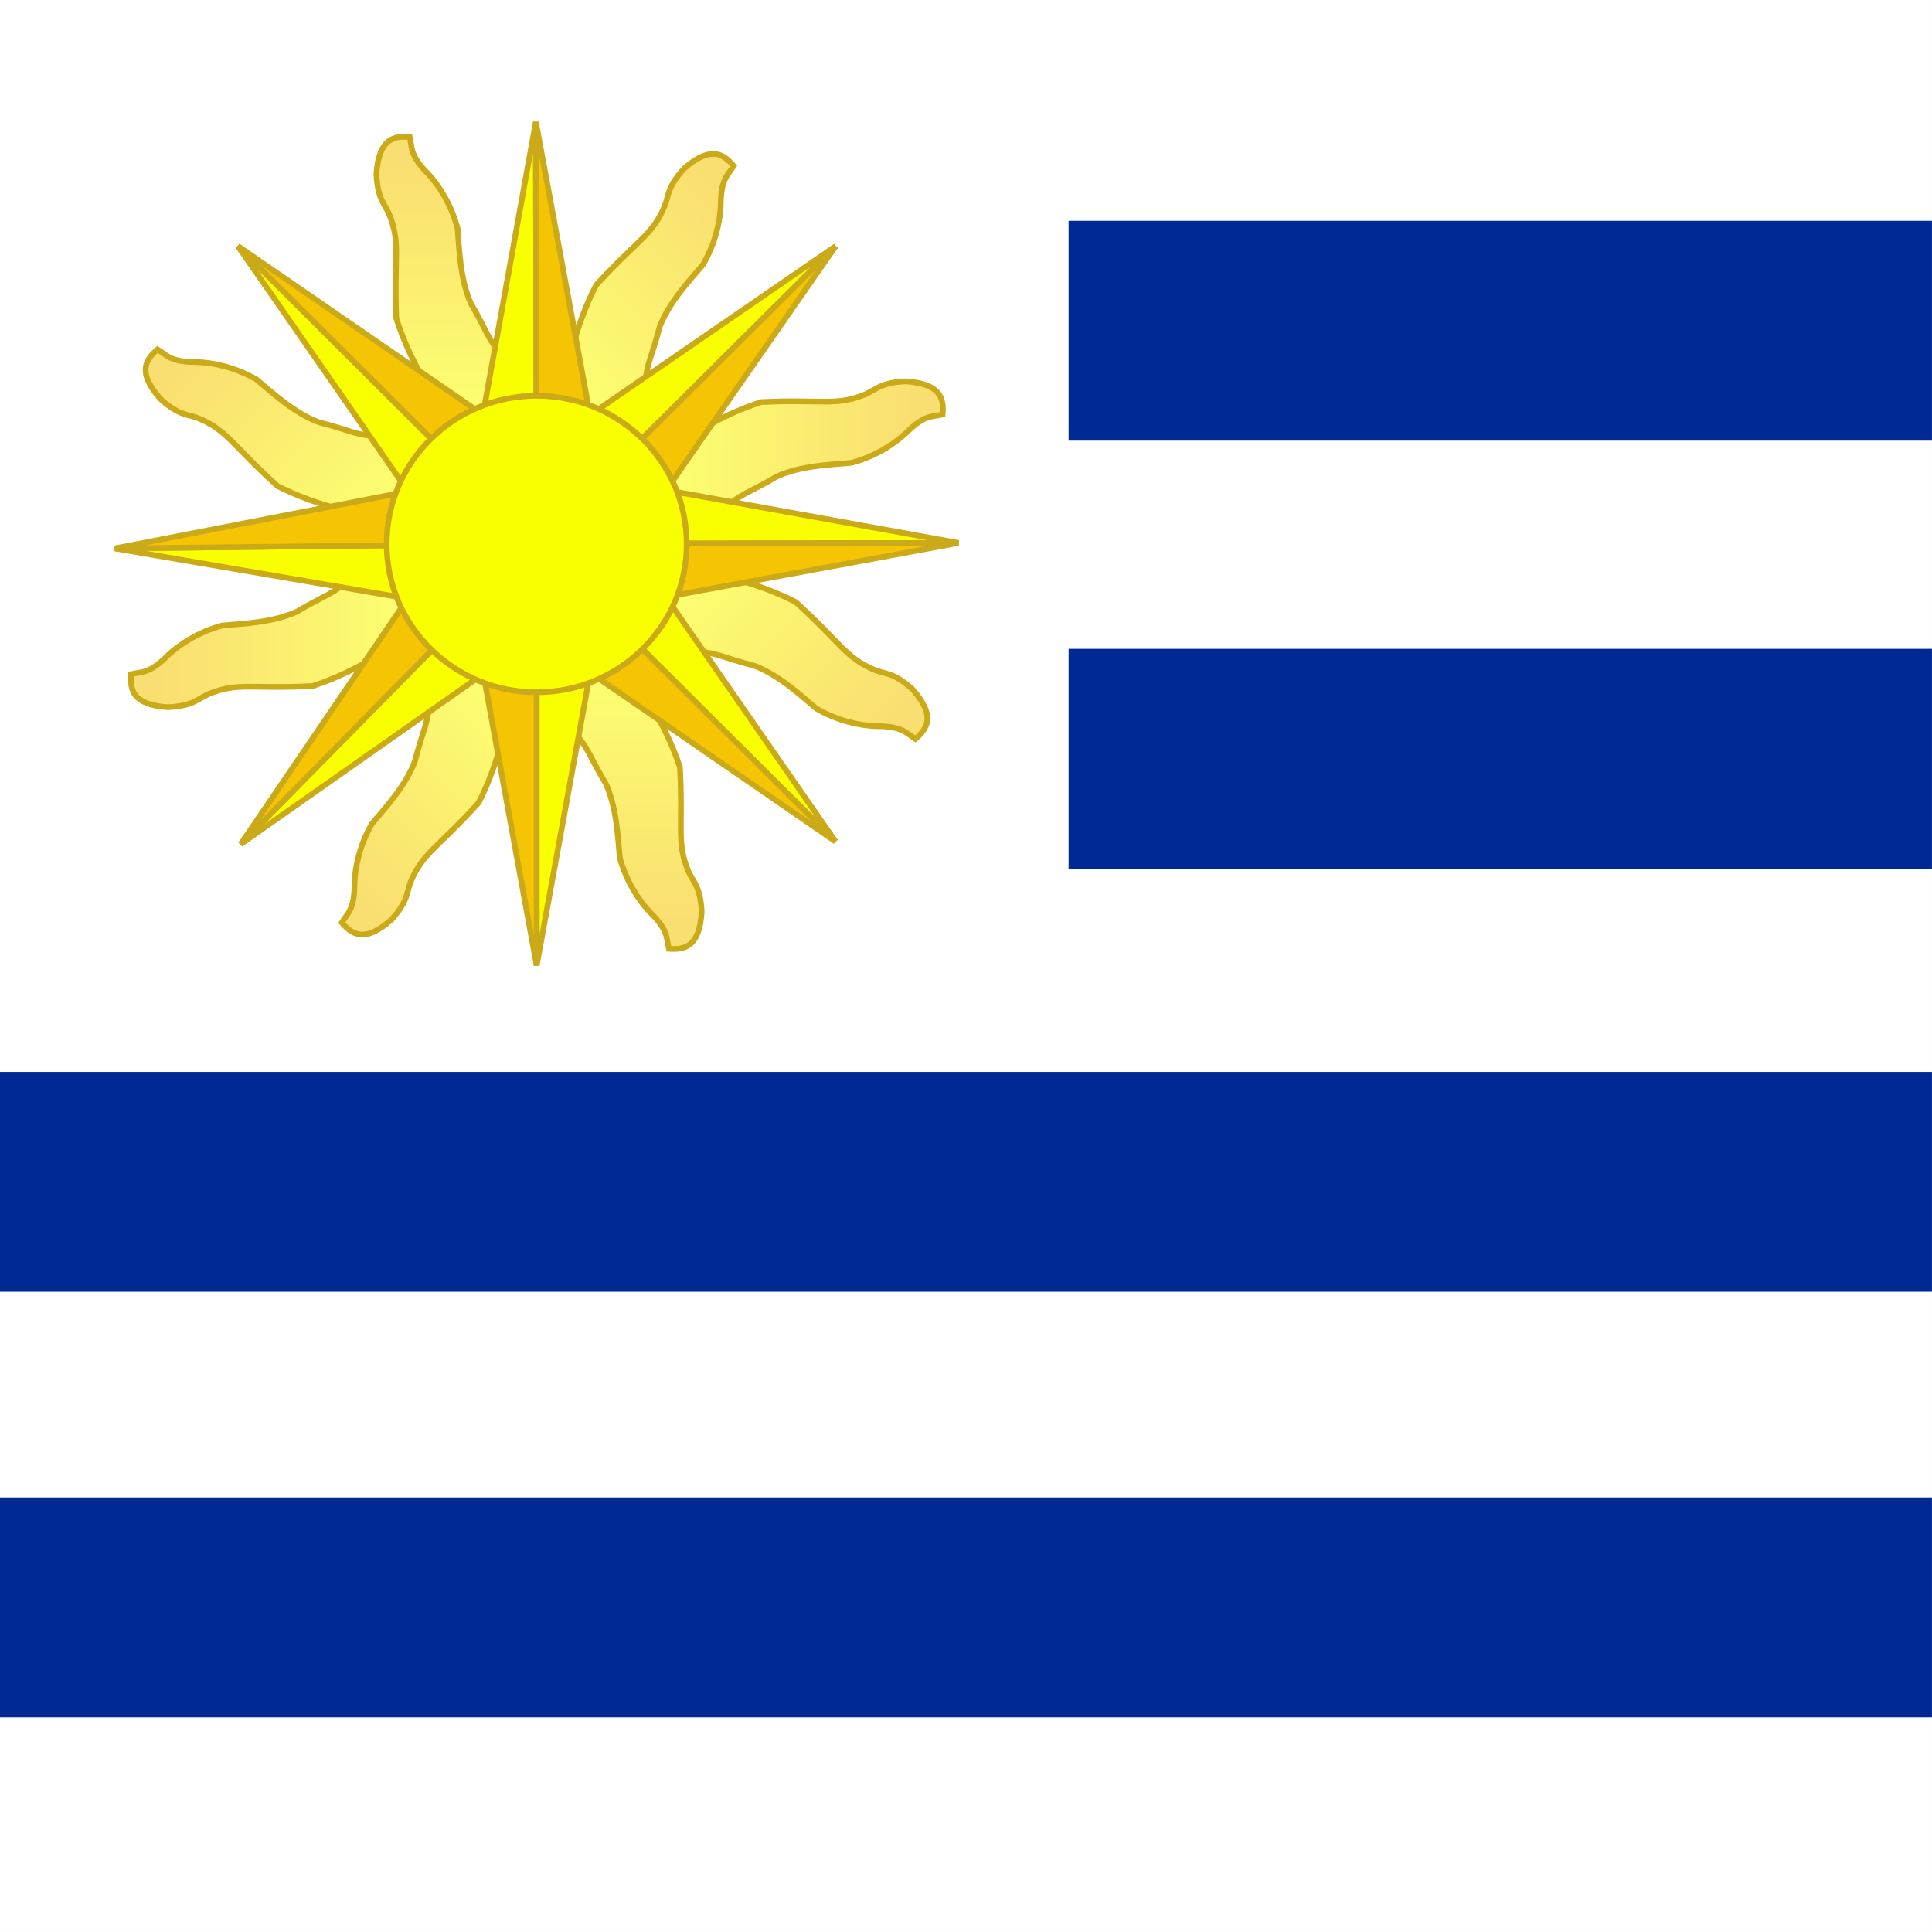
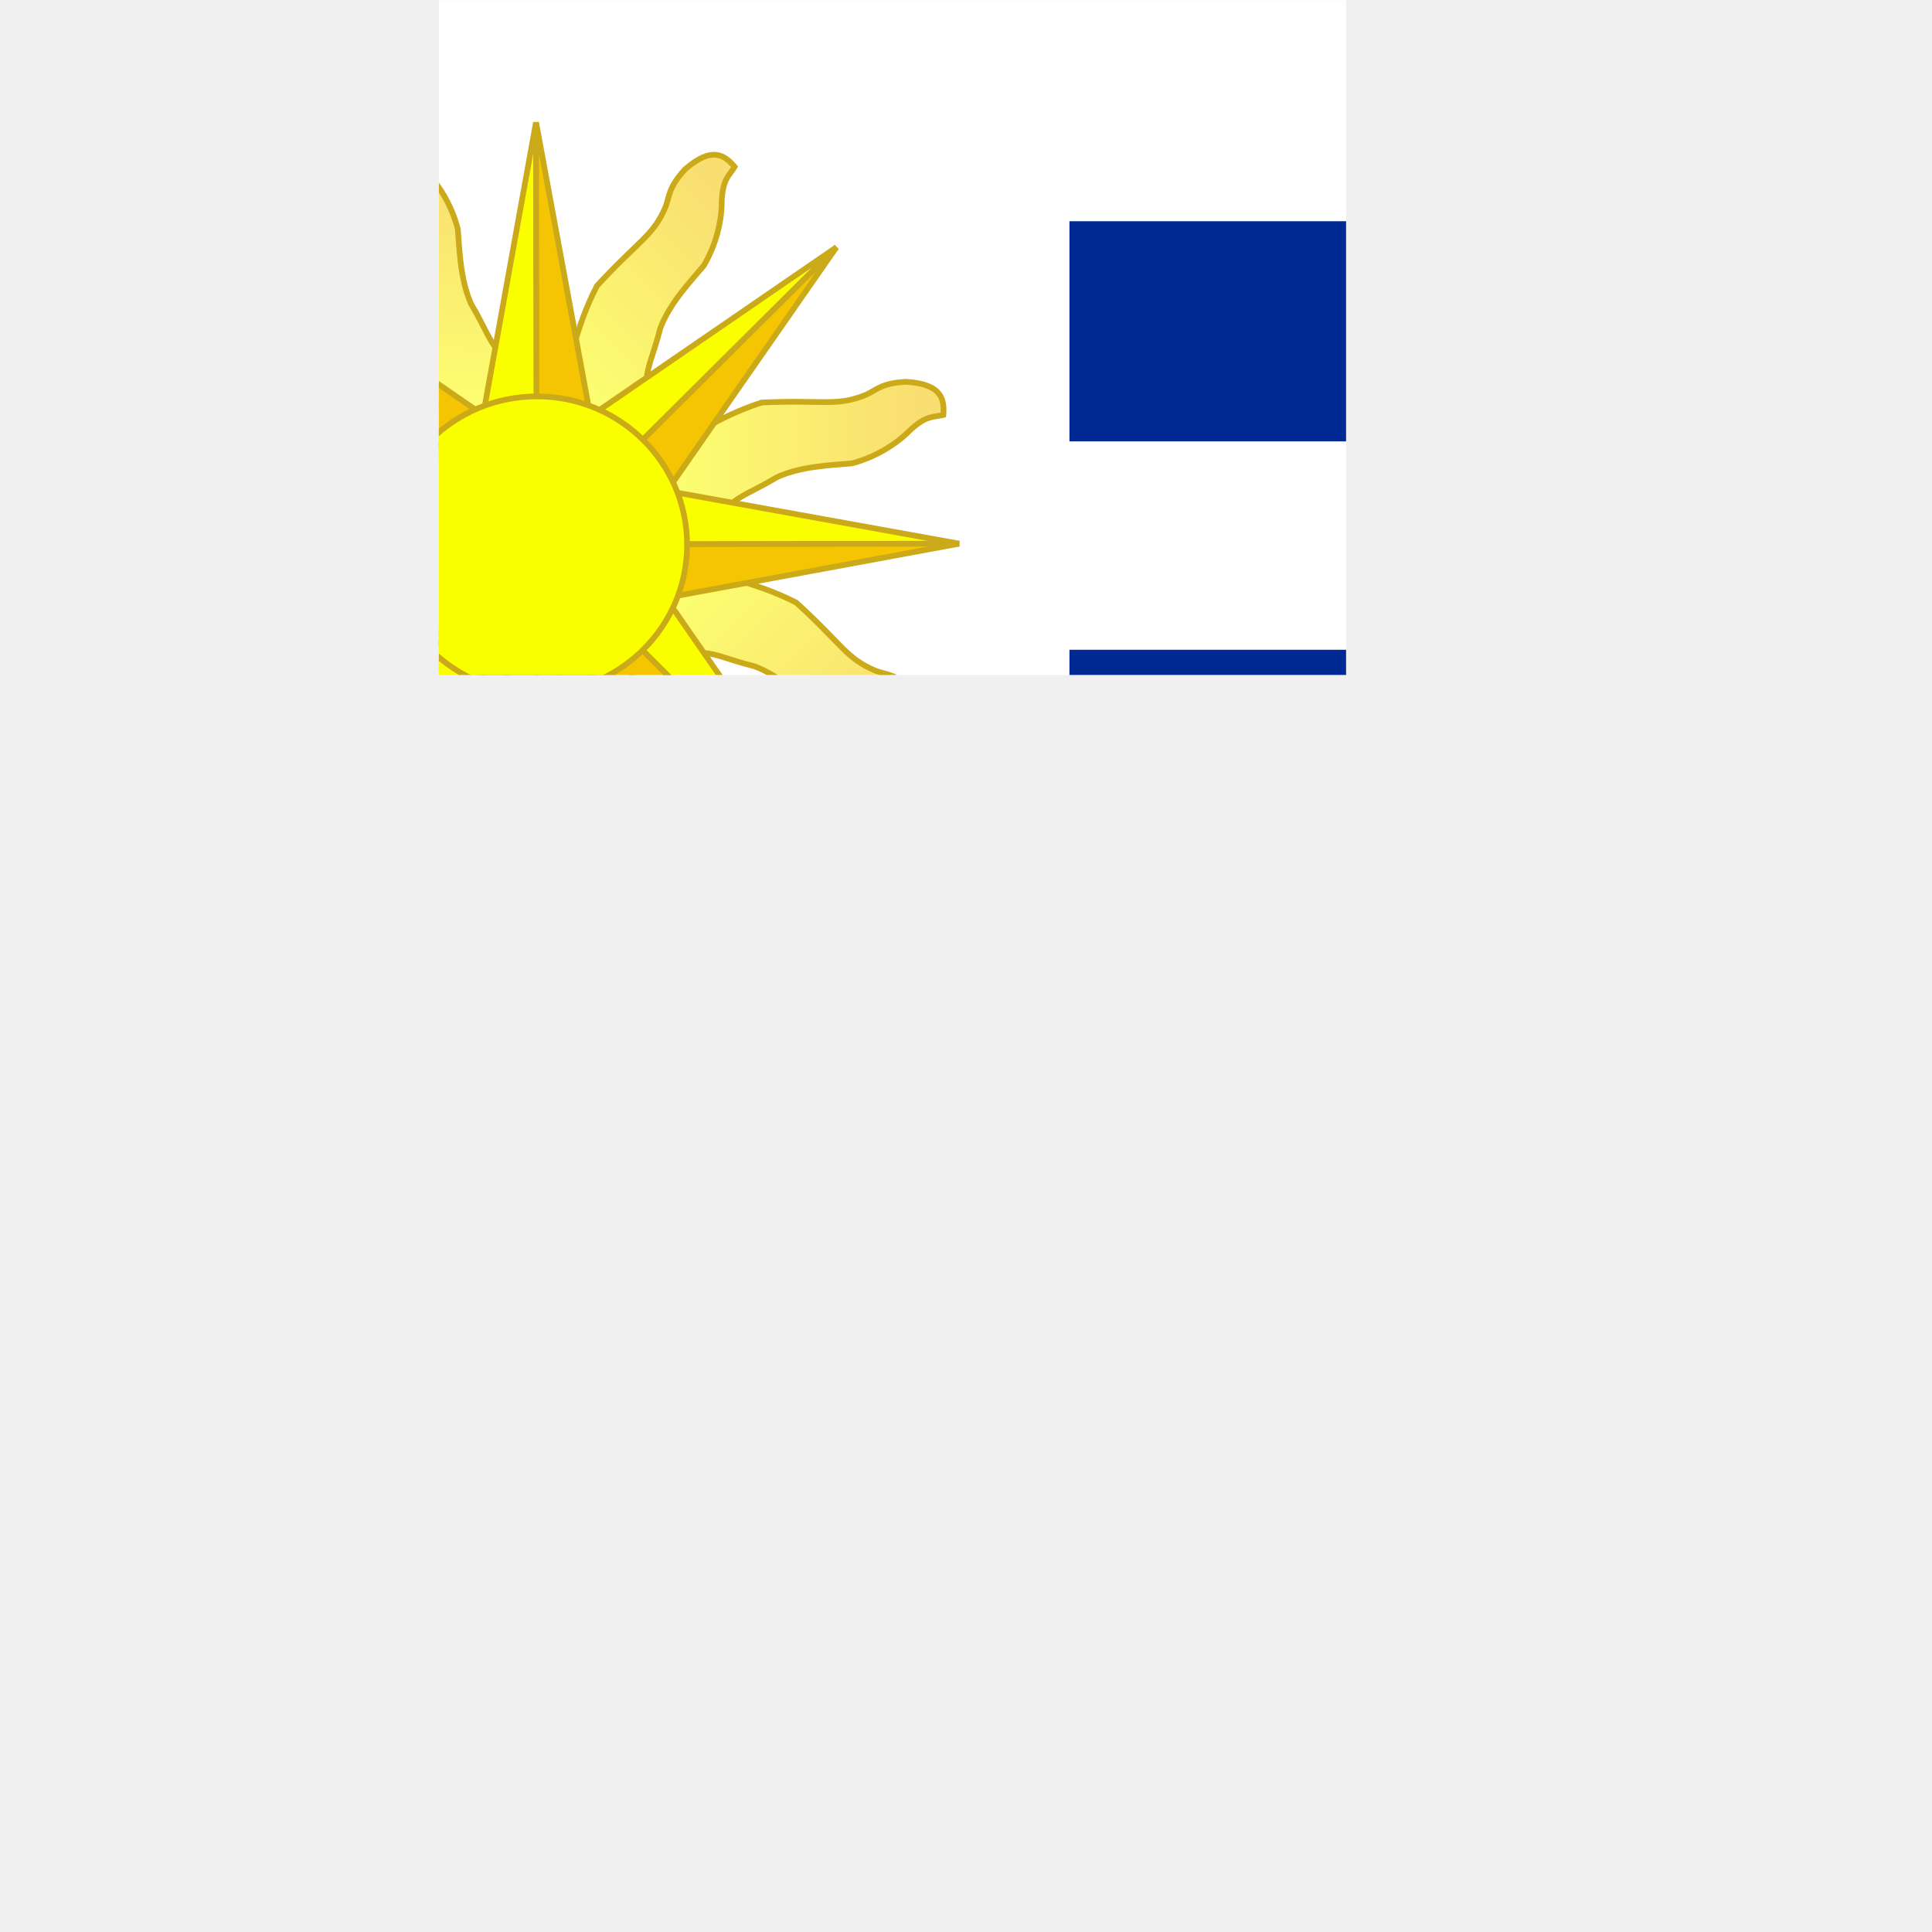
- <svg xmlns="http://www.w3.org/2000/svg" xmlns:xlink="http://www.w3.org/1999/xlink" id="svg832" height="512" width="512" version="1.0" y="0" x="0">
-   <defs id="defs834">
-     <linearGradient id="linearGradient583">
-       <stop id="stop584" stop-color="#faff00" offset="0" />
-       <stop id="stop585" stop-color="#f5c402" offset="1" />
+ <svg xmlns="http://www.w3.org/2000/svg" xmlns:xlink="http://www.w3.org/1999/xlink" height="512" width="512" version="1">
+   <defs>
+     <linearGradient id="a">
+       <stop stop-color="#faff00" offset="0" />
+       <stop stop-color="#f5c402" offset="1" />
    </linearGradient>
-     <linearGradient id="linearGradient6024" y2="459.27" xlink:href="#linearGradient583" gradientUnits="userSpaceOnUse" x2="123.79" gradientTransform="scale(.72665 1.3762)" y1="360.52" x1="123.79" />
-     <clipPath id="clipPath6042" clipPathUnits="userSpaceOnUse">
-       <rect id="rect6044" fill-opacity="0.67" height="496.74" width="496.74" y="-.339" x="-.143" />
+     <linearGradient id="c" y2="459.27" xlink:href="#a" gradientUnits="userSpaceOnUse" x2="123.79" gradientTransform="scale(.727 1.376)" y1="360.52" x1="123.79" />
+     <clipPath id="b">
+       <rect fill-opacity=".67" height="496.74" width="496.74" y="-.339" x="-.143" />
    </clipPath>
  </defs>
-   <g id="flag" clip-path="url(#clipPath6042)" transform="matrix(1.0307 0 0 1.0307 .14744 .34958)">
-     <g id="g594" fill-rule="evenodd" transform="matrix(.46905 0 0 .46905 112.73 -59.885)">
-       <rect id="rect741" height="1059" width="1587" y="126.95" x="-240.65" stroke-width="1pt" fill="#fff" />
-       <path id="path593" d="m101.66 488.82c9.641 18.113 21.855 33.027 30.418 58.686 1.846 34.313-2.07 40.849 4.635 57.059 2.696 5.929 6.544 8.378 7.285 22.123-1.146 19.675-9.645 20.899-18 20.359-1.5-6.043-0.002-9.946-10.648-20.357-5.765-6.161-12.613-16.348-16.234-29.493-1.127-12.074-1.758-27.767-7.786-40.892-8.674-14.17-9.97-21.069-18.211-28.491-8.486-9.873-8.002-13.336-12.65-24.094 11.39-18.449 22.187-20.33 41.192-14.9z" fill-opacity=".561" transform="matrix(-.70971 .70449 -.70449 -.70971 390.96 688.93)" stroke="#cbaa19" stroke-width="3.125" fill="url(#linearGradient6024)" />
-       <path id="path591" d="m101.66 488.82c9.641 18.113 21.855 33.027 30.418 58.686 1.846 34.313-2.07 40.849 4.635 57.059 2.696 5.929 6.544 8.378 7.285 22.123-1.146 19.675-9.645 20.899-18 20.359-1.5-6.043-0.002-9.946-10.648-20.357-5.765-6.161-12.613-16.348-16.234-29.493-1.127-12.074-1.758-27.767-7.786-40.892-8.674-14.17-9.97-21.069-18.211-28.491-8.486-9.873-8.002-13.336-12.65-24.094 11.39-18.449 22.187-20.33 41.192-14.9z" fill-opacity=".561" transform="matrix(-.99992 -.012937 .012937 -.99992 101.58 850.68)" stroke="#cbaa19" stroke-width="3.125" fill="url(#linearGradient6024)" />
-       <path id="path590" d="m101.66 488.82c9.641 18.113 21.855 33.027 30.418 58.686 1.846 34.313-2.07 40.849 4.635 57.059 2.696 5.929 6.544 8.378 7.285 22.123-1.146 19.675-9.645 20.899-18 20.359-1.5-6.043-0.002-9.946-10.648-20.357-5.765-6.161-12.613-16.348-16.234-29.493-1.127-12.074-1.758-27.767-7.786-40.892-8.674-14.17-9.97-21.069-18.211-28.491-8.486-9.873-8.002-13.336-12.65-24.094 11.39-18.449 22.187-20.33 41.192-14.9z" fill-opacity=".561" transform="matrix(-.69945 -.71468 .71468 -.69945 -212.76 760.55)" stroke="#cbaa19" stroke-width="3.125" fill="url(#linearGradient6024)" />
-       <path id="path589" d="m101.66 488.82c9.641 18.113 21.855 33.027 30.418 58.686 1.846 34.313-2.07 40.849 4.635 57.059 2.696 5.929 6.544 8.378 7.285 22.123-1.146 19.675-9.645 20.899-18 20.359-1.5-6.043-0.002-9.946-10.648-20.357-5.765-6.161-12.613-16.348-16.234-29.493-1.127-12.074-1.758-27.767-7.786-40.892-8.674-14.17-9.97-21.069-18.211-28.491-8.486-9.873-8.002-13.336-12.65-24.094 11.39-18.449 22.187-20.33 41.192-14.9z" fill-opacity=".561" transform="matrix(.0071712 -.99997 .99997 .0071712 -371.84 475.5)" stroke="#cbaa19" stroke-width="3.125" fill="url(#linearGradient6024)" />
-       <path id="path587" d="m101.66 488.82c9.641 18.113 21.855 33.027 30.418 58.686 1.846 34.313-2.07 40.849 4.635 57.059 2.696 5.929 6.544 8.378 7.285 22.123-1.146 19.675-9.645 20.899-18 20.359-1.5-6.043-0.002-9.946-10.648-20.357-5.765-6.161-12.613-16.348-16.234-29.493-1.127-12.074-1.758-27.767-7.786-40.892-8.674-14.17-9.97-21.069-18.211-28.491-8.486-9.873-8.002-13.336-12.65-24.094 11.39-18.449 22.187-20.33 41.192-14.9z" fill-opacity=".561" transform="matrix(.71126 -.70293 .70293 .71126 -283.29 160.35)" stroke="#cbaa19" stroke-width="3.125" fill="url(#linearGradient6024)" />
-       <path id="path595" d="m101.66 488.82c9.641 18.113 21.855 33.027 30.418 58.686 1.846 34.313-2.07 40.849 4.635 57.059 2.696 5.929 6.544 8.378 7.285 22.123-1.146 19.675-9.645 20.899-18 20.359-1.5-6.043-0.002-9.946-10.648-20.357-5.765-6.161-12.613-16.348-16.234-29.493-1.127-12.074-1.758-27.767-7.786-40.892-8.674-14.17-9.97-21.069-18.211-28.491-8.486-9.873-8.002-13.336-12.65-24.094 11.39-18.449 22.187-20.33 41.192-14.9z" fill-opacity=".561" transform="matrix(.70345 .71074 -.71074 .70345 317.95 87.982)" stroke="#cbaa19" stroke-width="3.125" fill="url(#linearGradient6024)" />
-       <path id="path594" d="m101.66 488.82c9.641 18.113 21.855 33.027 30.418 58.686 1.846 34.313-2.07 40.849 4.635 57.059 2.696 5.929 6.544 8.378 7.285 22.123-1.146 19.675-9.645 20.899-18 20.359-1.5-6.043-0.002-9.946-10.648-20.357-5.765-6.161-12.613-16.348-16.234-29.493-1.127-12.074-1.758-27.767-7.786-40.892-8.674-14.17-9.97-21.069-18.211-28.491-8.486-9.873-8.002-13.336-12.65-24.094 11.39-18.449 22.187-20.33 41.192-14.9z" fill-opacity=".561" transform="matrix(-.0043019 .99999 -.99999 -.0043019 478.78 373.3)" stroke="#cbaa19" stroke-width="3.125" fill="url(#linearGradient6024)" />
-       <rect id="rect845" height="120.52" width="1001.2" y="247.98" x="345.13" stroke-width="1pt" fill="#002993" />
-       <rect id="rect846" height="120.52" width="1001.2" y="482.62" x="345.13" stroke-width="1pt" fill="#002993" />
-       <path id="path613" d="m101.66 488.82c9.641 18.113 21.855 33.027 30.418 58.686 1.846 34.313-2.07 40.849 4.635 57.059 2.696 5.929 6.544 8.378 7.285 22.123-1.146 19.675-9.645 20.899-18 20.359-1.5-6.043-0.002-9.946-10.648-20.357-5.765-6.161-12.613-16.348-16.234-29.493-1.127-12.074-1.758-27.767-7.786-40.892-8.674-14.17-9.97-21.069-18.211-28.491-8.486-9.873-8.002-13.336-12.65-24.094 11.39-18.449 22.187-20.33 41.192-14.9z" fill-opacity=".561" stroke="#cbaa19" stroke-width="3.125" fill="url(#linearGradient6024)" />
-       <rect id="rect847" height="120.52" width="1587" y="714.54" x="-240.65" stroke-width="1pt" fill="#002993" />
-       <rect id="rect848" height="120.52" width="1587" y="947.82" x="-240.65" stroke-width="1pt" fill="#002993" />
-       <path id="path585" d="m82.66 496.87-29.119 159.36v-159.36h29.119z" stroke="#cbaa19" stroke-linecap="round" stroke-width="3.125" fill="#faff00" />
-       <path id="path588" d="m82.66 496.87-29.119 159.36v-159.36h29.119z" transform="matrix(-1 0 0 1 107.08 -.00048828)" stroke="#cbaa19" stroke-width="3.125" fill="#f5c402" />
-       <path id="path596" d="m82.66 496.87-29.119 159.36v-159.36h29.119z" transform="matrix(.70581 -.7084 .7084 .70581 -285.33 162.96)" stroke="#cbaa19" stroke-linecap="round" stroke-width="3.125" fill="#faff00" />
-       <path id="path597" d="m82.66 496.87-29.119 159.36v-159.36h29.119z" transform="matrix(-.70581 .7084 .7084 .70581 -209.75 87.104)" stroke="#cbaa19" stroke-width="3.125" fill="#f5c402" />
-       <path id="path598" d="m82.66 496.87-29.119 159.36v-159.36h29.119z" transform="matrix(-.0019282 -1 1 -.0019282 -371.37 479.37)" stroke="#cbaa19" stroke-linecap="round" stroke-width="3.125" fill="#faff00" />
-       <path id="path599" d="m82.66 496.87-29.119 159.36v-159.36h29.119z" transform="matrix(.0019282 1 1 -.0019282 -371.57 372.29)" stroke="#cbaa19" stroke-width="3.125" fill="#f5c402" />
-       <path id="path600" d="m82.66 496.87-29.119 159.36v-159.36h29.119z" transform="matrix(-.70544 -.70877 .70877 -.70544 -209.93 762.78)" stroke="#cbaa19" stroke-linecap="round" stroke-width="3.125" fill="#faff00" />
-       <path id="path601" d="m82.66 496.87-29.119 159.36v-159.36h29.119z" transform="matrix(.70544 .70877 .70877 -.70544 -285.47 686.88)" stroke="#cbaa19" stroke-width="3.125" fill="#f5c402" />
-       <path id="path602" d="m82.66 496.87-29.119 159.36v-159.36h29.119z" transform="matrix(-1 .0019556 -.0019556 -1 107.91 849.92)" stroke="#cbaa19" stroke-linecap="round" stroke-width="3.125" fill="#faff00" />
-       <path id="path603" d="m82.66 496.87-29.119 159.36v-159.36h29.119z" transform="matrix(1 -.0019556 -.0019556 -1 .83117 850.13)" stroke="#cbaa19" stroke-width="3.125" fill="#f5c402" />
-       <path id="path604" d="m82.66 496.87-29.119 159.36v-159.36h29.119z" transform="matrix(-.70577 .70844 -.70844 -.70577 392.42 687.04)" stroke="#cbaa19" stroke-linecap="round" stroke-width="3.125" fill="#faff00" />
-       <path id="path605" d="m82.66 496.87-29.119 159.36v-159.36h29.119z" transform="matrix(.70577 -.70844 -.70844 -.70577 316.85 762.9)" stroke="#cbaa19" stroke-width="3.125" fill="#f5c402" />
-       <path id="path606" d="m82.66 496.87-29.119 159.36v-159.36h29.119z" transform="matrix(.011057 .99994 -.99994 .011057 477.93 366.77)" stroke="#cbaa19" stroke-linecap="round" stroke-width="3.125" fill="#faff00" />
-       <path id="path607" d="m82.66 496.87-29.119 159.36v-159.36h29.119z" transform="matrix(-.011057 -.99994 -.99994 .011057 479.12 473.85)" stroke="#cbaa19" stroke-width="3.125" fill="#f5c402" />
-       <path id="path608" d="m82.66 496.87-29.119 159.36v-159.36h29.119z" transform="matrix(.71235 .70182 -.70182 .71235 313.68 84.677)" stroke="#cbaa19" stroke-linecap="round" stroke-width="3.125" fill="#faff00" />
-       <path id="path609" d="m82.66 496.87-29.119 159.36v-159.36h29.119z" transform="matrix(-.71235 -.70182 -.70182 .71235 389.96 159.83)" stroke="#cbaa19" stroke-width="3.125" fill="#f5c402" />
-       <ellipse id="path566" fill="#faff00" transform="translate(.9561 2.8683)" cx="52.585" rx="82.224" cy="422.29" ry="81.268" stroke="#cbaa19" stroke-width="3.125" d="m 134.81,422.294 c 0,44.883 -36.813,81.268 -82.224,81.268 -45.411,0 -82.224,-36.385 -82.224,-81.268 0,-44.883 36.813,-81.268 82.224,-81.268 45.411,0 82.224,36.385 82.224,81.268 z" />
-     </g>
+   <g fill-rule="evenodd" transform="matrix(.484 0 0 .484 116.372 -61.391)" clip-path="url(#b)">
+     <rect height="1059" width="1587" y="126.95" x="-240.65" fill="#fff" />
+     <path d="M101.66 488.82c9.641 18.113 21.855 33.027 30.418 58.686 1.846 34.313-2.07 40.849 4.635 57.059 2.696 5.929 6.544 8.378 7.285 22.123-1.146 19.675-9.645 20.899-18 20.359-1.5-6.043-.002-9.946-10.648-20.357-5.765-6.161-12.613-16.348-16.234-29.493-1.127-12.074-1.758-27.767-7.786-40.892-8.674-14.17-9.97-21.069-18.211-28.491-8.486-9.873-8.002-13.336-12.65-24.094 11.39-18.449 22.187-20.33 41.192-14.9z" fill-opacity=".561" transform="matrix(-.71 .704 -.704 -.71 390.96 688.93)" stroke="#cbaa19" stroke-width="3.125" fill="url(#c)" />
+     <path d="M101.66 488.82c9.641 18.113 21.855 33.027 30.418 58.686 1.846 34.313-2.07 40.849 4.635 57.059 2.696 5.929 6.544 8.378 7.285 22.123-1.146 19.675-9.645 20.899-18 20.359-1.5-6.043-.002-9.946-10.648-20.357-5.765-6.161-12.613-16.348-16.234-29.493-1.127-12.074-1.758-27.767-7.786-40.892-8.674-14.17-9.97-21.069-18.211-28.491-8.486-9.873-8.002-13.336-12.65-24.094 11.39-18.449 22.187-20.33 41.192-14.9z" fill-opacity=".561" transform="matrix(-1 -.013 .013 -1 101.58 850.68)" stroke="#cbaa19" stroke-width="3.125" fill="url(#c)" />
+     <path d="M101.66 488.82c9.641 18.113 21.855 33.027 30.418 58.686 1.846 34.313-2.07 40.849 4.635 57.059 2.696 5.929 6.544 8.378 7.285 22.123-1.146 19.675-9.645 20.899-18 20.359-1.5-6.043-.002-9.946-10.648-20.357-5.765-6.161-12.613-16.348-16.234-29.493-1.127-12.074-1.758-27.767-7.786-40.892-8.674-14.17-9.97-21.069-18.211-28.491-8.486-9.873-8.002-13.336-12.65-24.094 11.39-18.449 22.187-20.33 41.192-14.9z" fill-opacity=".561" transform="matrix(-.699 -.715 .715 -.699 -212.76 760.55)" stroke="#cbaa19" stroke-width="3.125" fill="url(#c)" />
+     <path d="M101.66 488.82c9.641 18.113 21.855 33.027 30.418 58.686 1.846 34.313-2.07 40.849 4.635 57.059 2.696 5.929 6.544 8.378 7.285 22.123-1.146 19.675-9.645 20.899-18 20.359-1.5-6.043-.002-9.946-10.648-20.357-5.765-6.161-12.613-16.348-16.234-29.493-1.127-12.074-1.758-27.767-7.786-40.892-8.674-14.17-9.97-21.069-18.211-28.491-8.486-9.873-8.002-13.336-12.65-24.094 11.39-18.449 22.187-20.33 41.192-14.9z" fill-opacity=".561" transform="matrix(.007 -1 1 .007 -371.84 475.5)" stroke="#cbaa19" stroke-width="3.125" fill="url(#c)" />
+     <path d="M101.66 488.82c9.641 18.113 21.855 33.027 30.418 58.686 1.846 34.313-2.07 40.849 4.635 57.059 2.696 5.929 6.544 8.378 7.285 22.123-1.146 19.675-9.645 20.899-18 20.359-1.5-6.043-.002-9.946-10.648-20.357-5.765-6.161-12.613-16.348-16.234-29.493-1.127-12.074-1.758-27.767-7.786-40.892-8.674-14.17-9.97-21.069-18.211-28.491-8.486-9.873-8.002-13.336-12.65-24.094 11.39-18.449 22.187-20.33 41.192-14.9z" fill-opacity=".561" transform="matrix(.711 -.703 .703 .711 -283.29 160.35)" stroke="#cbaa19" stroke-width="3.125" fill="url(#c)" />
+     <path d="M101.66 488.82c9.641 18.113 21.855 33.027 30.418 58.686 1.846 34.313-2.07 40.849 4.635 57.059 2.696 5.929 6.544 8.378 7.285 22.123-1.146 19.675-9.645 20.899-18 20.359-1.5-6.043-.002-9.946-10.648-20.357-5.765-6.161-12.613-16.348-16.234-29.493-1.127-12.074-1.758-27.767-7.786-40.892-8.674-14.17-9.97-21.069-18.211-28.491-8.486-9.873-8.002-13.336-12.65-24.094 11.39-18.449 22.187-20.33 41.192-14.9z" fill-opacity=".561" transform="matrix(.703 .711 -.711 .703 317.95 87.982)" stroke="#cbaa19" stroke-width="3.125" fill="url(#c)" />
+     <path d="M101.66 488.82c9.641 18.113 21.855 33.027 30.418 58.686 1.846 34.313-2.07 40.849 4.635 57.059 2.696 5.929 6.544 8.378 7.285 22.123-1.146 19.675-9.645 20.899-18 20.359-1.5-6.043-.002-9.946-10.648-20.357-5.765-6.161-12.613-16.348-16.234-29.493-1.127-12.074-1.758-27.767-7.786-40.892-8.674-14.17-9.97-21.069-18.211-28.491-8.486-9.873-8.002-13.336-12.65-24.094 11.39-18.449 22.187-20.33 41.192-14.9z" fill-opacity=".561" transform="matrix(-.004 1 -1 -.004 478.78 373.3)" stroke="#cbaa19" stroke-width="3.125" fill="url(#c)" />
+     <rect height="120.52" width="1001.2" y="247.98" x="345.13" fill="#002993" />
+     <rect height="120.52" width="1001.2" y="482.62" x="345.13" fill="#002993" />
+     <path d="M101.66 488.82c9.641 18.113 21.855 33.027 30.418 58.686 1.846 34.313-2.07 40.849 4.635 57.059 2.696 5.929 6.544 8.378 7.285 22.123-1.146 19.675-9.645 20.899-18 20.359-1.5-6.043-.002-9.946-10.648-20.357-5.765-6.161-12.613-16.348-16.234-29.493-1.127-12.074-1.758-27.767-7.786-40.892-8.674-14.17-9.97-21.069-18.211-28.491-8.486-9.873-8.002-13.336-12.65-24.094 11.39-18.449 22.187-20.33 41.192-14.9z" fill-opacity=".561" stroke="#cbaa19" stroke-width="3.125" fill="url(#c)" />
+     <rect height="120.52" width="1587" y="714.54" x="-240.65" fill="#002993" />
+     <rect height="120.52" width="1587" y="947.82" x="-240.65" fill="#002993" />
+     <path d="M82.66 496.87l-29.119 159.36v-159.36h29.119z" stroke="#cbaa19" stroke-linecap="round" stroke-width="3.125" fill="#faff00" />
+     <path d="M82.66 496.87l-29.119 159.36v-159.36h29.119z" transform="matrix(-1 0 0 1 107.08 0)" stroke="#cbaa19" stroke-width="3.125" fill="#f5c402" />
+     <path d="M82.66 496.87l-29.119 159.36v-159.36h29.119z" transform="matrix(.706 -.708 .708 .706 -285.33 162.96)" stroke="#cbaa19" stroke-linecap="round" stroke-width="3.125" fill="#faff00" />
+     <path d="M82.66 496.87l-29.119 159.36v-159.36h29.119z" transform="matrix(-.706 .708 .708 .706 -209.75 87.104)" stroke="#cbaa19" stroke-width="3.125" fill="#f5c402" />
+     <path d="M82.66 496.87l-29.119 159.36v-159.36h29.119z" transform="matrix(-.002 -1 1 -.002 -371.37 479.37)" stroke="#cbaa19" stroke-linecap="round" stroke-width="3.125" fill="#faff00" />
+     <path d="M82.66 496.87l-29.119 159.36v-159.36h29.119z" transform="matrix(.002 1 1 -.002 -371.57 372.29)" stroke="#cbaa19" stroke-width="3.125" fill="#f5c402" />
+     <path d="M82.66 496.87l-29.119 159.36v-159.36h29.119z" transform="matrix(-.705 -.709 .709 -.705 -209.93 762.78)" stroke="#cbaa19" stroke-linecap="round" stroke-width="3.125" fill="#faff00" />
+     <path d="M82.66 496.87l-29.119 159.36v-159.36h29.119z" transform="matrix(.705 .709 .709 -.705 -285.47 686.88)" stroke="#cbaa19" stroke-width="3.125" fill="#f5c402" />
+     <path d="M82.66 496.87l-29.119 159.36v-159.36h29.119z" transform="matrix(-1 .002 -.002 -1 107.91 849.92)" stroke="#cbaa19" stroke-linecap="round" stroke-width="3.125" fill="#faff00" />
+     <path d="M82.66 496.87l-29.119 159.36v-159.36h29.119z" transform="matrix(1 -.002 -.002 -1 .831 850.13)" stroke="#cbaa19" stroke-width="3.125" fill="#f5c402" />
+     <path d="M82.66 496.87l-29.119 159.36v-159.36h29.119z" transform="matrix(-.706 .708 -.708 -.706 392.42 687.04)" stroke="#cbaa19" stroke-linecap="round" stroke-width="3.125" fill="#faff00" />
+     <path d="M82.66 496.87l-29.119 159.36v-159.36h29.119z" transform="matrix(.706 -.708 -.708 -.706 316.85 762.9)" stroke="#cbaa19" stroke-width="3.125" fill="#f5c402" />
+     <path d="M82.66 496.87l-29.119 159.36v-159.36h29.119z" transform="matrix(.011 1 -1 .011 477.93 366.77)" stroke="#cbaa19" stroke-linecap="round" stroke-width="3.125" fill="#faff00" />
+     <path d="M82.66 496.87l-29.119 159.36v-159.36h29.119z" transform="matrix(-.011 -1 -1 .011 479.12 473.85)" stroke="#cbaa19" stroke-width="3.125" fill="#f5c402" />
+     <path d="M82.66 496.87l-29.119 159.36v-159.36h29.119z" transform="matrix(.712 .702 -.702 .712 313.68 84.677)" stroke="#cbaa19" stroke-linecap="round" stroke-width="3.125" fill="#faff00" />
+     <path d="M82.66 496.87l-29.119 159.36v-159.36h29.119z" transform="matrix(-.712 -.702 -.702 .712 389.96 159.83)" stroke="#cbaa19" stroke-width="3.125" fill="#f5c402" />
+     <ellipse fill="#faff00" transform="translate(.956 2.868)" cx="52.585" rx="82.224" cy="422.29" ry="81.268" stroke="#cbaa19" stroke-width="3.125" />
  </g>
</svg>
